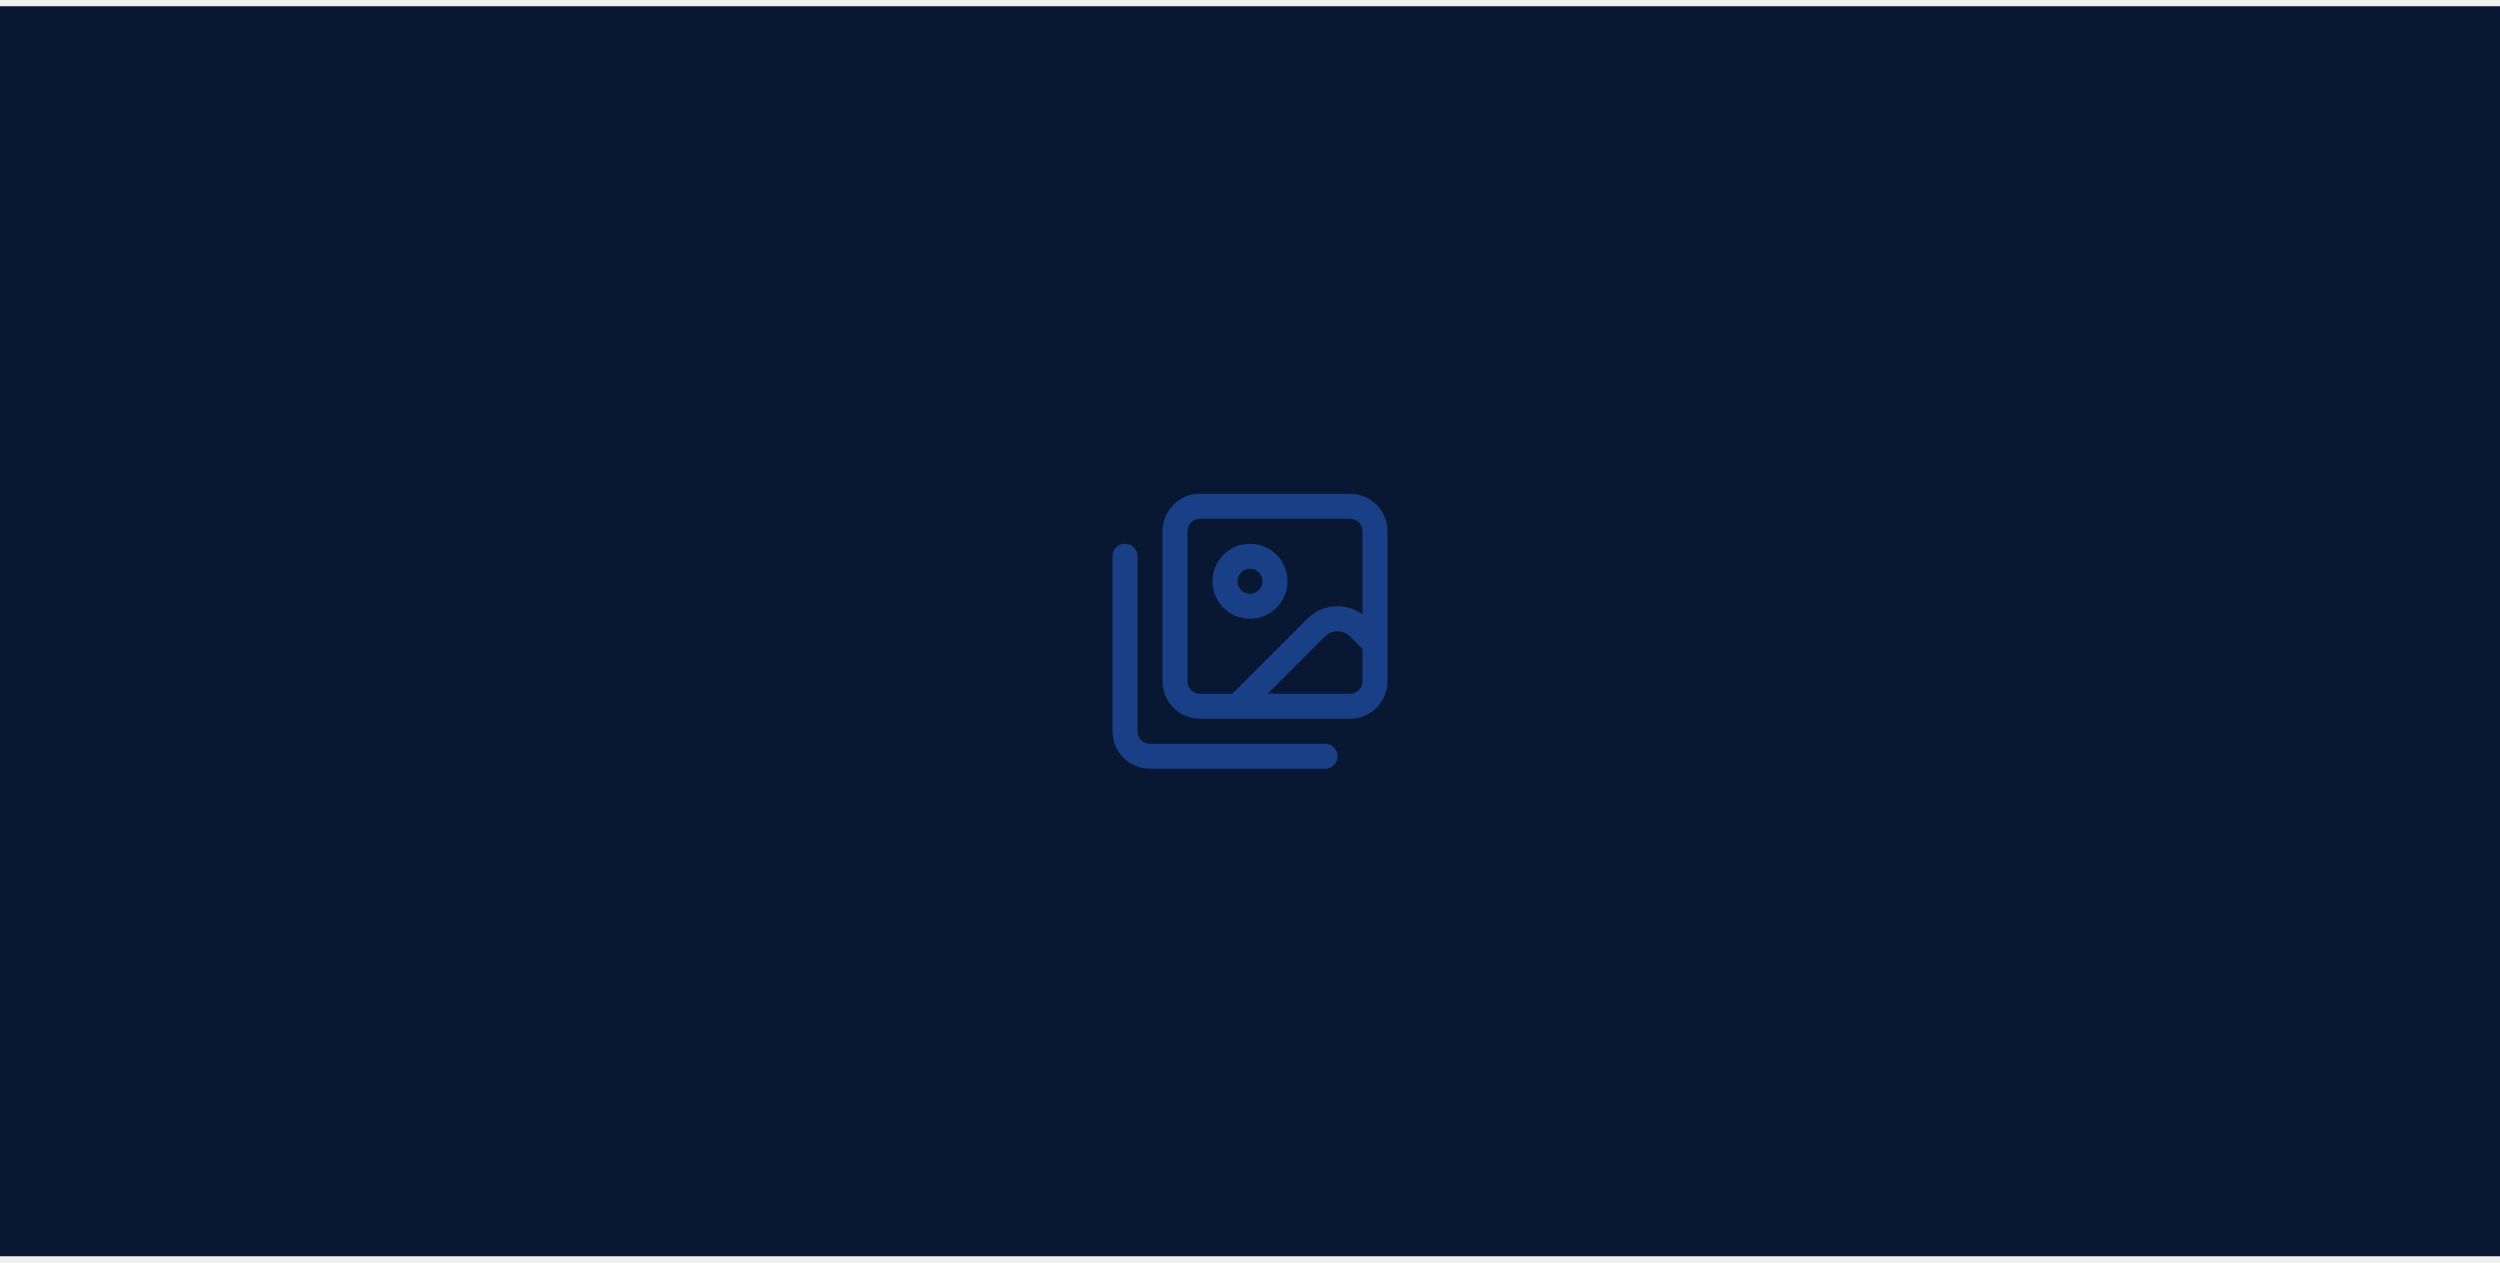
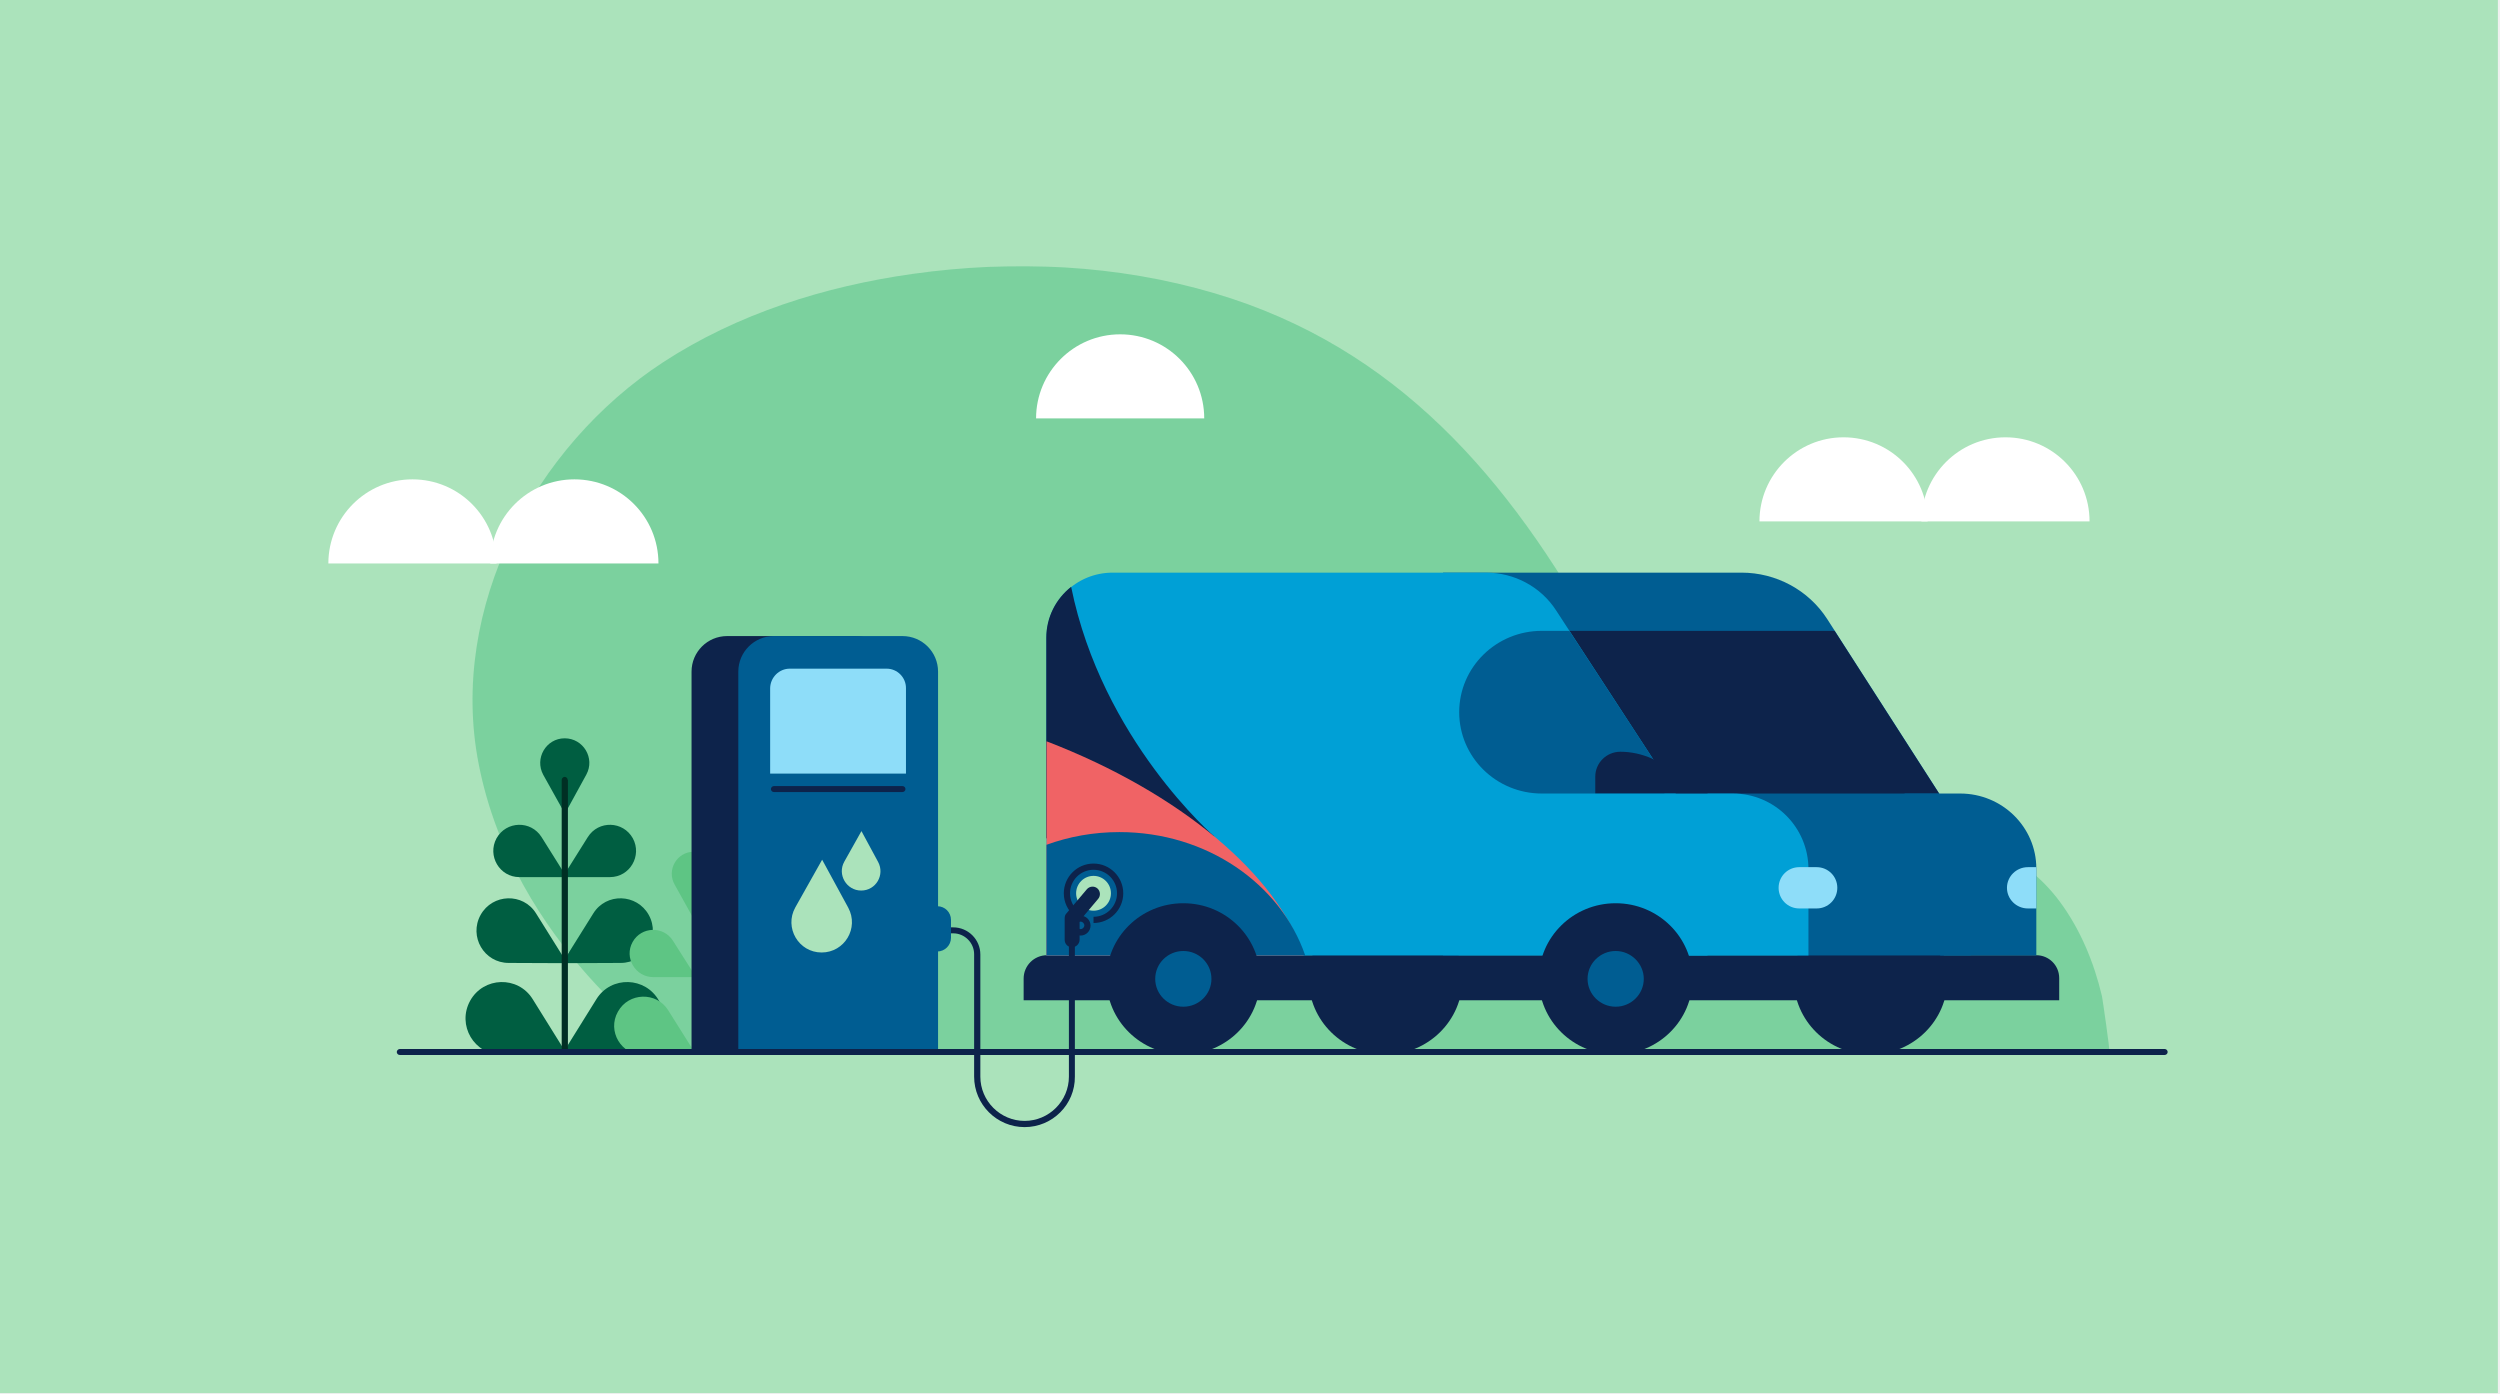
- <svg xmlns="http://www.w3.org/2000/svg" width="200" height="101" viewBox="0 0 200 101" fill="none">
-   <rect width="200" height="100" transform="translate(0 0.5)" fill="#081732" />
-   <path d="M106 60.5H92C91.47 60.5 90.961 60.289 90.586 59.914C90.211 59.539 90 59.03 90 58.5V44.5M110 51.5L108.704 50.204C108.252 49.752 107.639 49.498 107 49.498C106.361 49.498 105.748 49.752 105.296 50.204L99 56.5M102 46.5C102 47.605 101.105 48.5 100 48.5C98.895 48.5 98 47.605 98 46.5C98 45.395 98.895 44.5 100 44.5C101.105 44.5 102 45.395 102 46.5ZM96 40.5H108C109.105 40.5 110 41.395 110 42.5V54.5C110 55.605 109.105 56.5 108 56.5H96C94.895 56.5 94 55.605 94 54.5V42.5C94 41.395 94.895 40.5 96 40.5Z" stroke="#194086" stroke-width="2" stroke-linecap="round" stroke-linejoin="round" />
+ <svg xmlns="http://www.w3.org/2000/svg" width="1005" height="560" viewBox="0 0 1005 560" fill="none">
+   <g clip-path="url(#clip0_19663_14359)">
+     <path d="M1004.15 0H0V560H1004.15V0Z" fill="#ABE3BB" />
+     <g clip-path="url(#clip1_19663_14359)">
+       <path opacity="0.3" d="M847.9 422.5C848.3 422.5 845.2 401.5 845 400.5C841.8 386.9 836.3 373.6 828 362.4C800.7 325.8 748.8 330.3 709.8 313.7C682.4 302 657 283.5 642.6 257.4C606.8 192.6 561.6 139.6 488.3 117.9C449.1 106.3 407.4 104.4 366.9 110.1C331.5 115.1 296.5 126.1 266.6 145.6C215 179.3 180.2 244.4 192.4 307C206.6 380.2 269.6 422.5 269.6 422.5C269.6 422.5 847.2 422.5 847.9 422.5Z" fill="#0AA85C" />
+       <path d="M827.8 402.1H411.5V393.4C411.5 388.2 415.7 384 420.9 384H818.6C823.7 384 827.8 388.1 827.8 393.2V402.1Z" fill="#0D234B" />
+       <path d="M752 423.9C769.066 423.9 782.9 410.289 782.9 393.5C782.9 376.711 769.066 363.1 752 363.1C734.934 363.1 721.1 376.711 721.1 393.5C721.1 410.289 734.934 423.9 752 423.9Z" fill="#0D234B" />
+       <path d="M557 423.9C574.066 423.9 587.9 410.289 587.9 393.5C587.9 376.71 574.066 363.1 557 363.1C539.935 363.1 526.1 376.71 526.1 393.5C526.1 410.289 539.935 423.9 557 423.9Z" fill="#0D234B" />
+       <path d="M792.1 384.1H580.1V230.2H700.1C714 230.2 727 237.2 734.5 248.8L792.2 338.7V384.1H792.1Z" fill="#005D92" />
+       <path d="M737.5 253.6H596.7V319H779.5L737.5 253.6Z" fill="#0D234B" />
+       <path d="M625.5 245.3C619.4 235.9 608.8 230.2 597.4 230.2H447.3C432.6 230.2 420.7 241.9 420.7 256.4V384.1H686.4V338.7L625.5 245.3Z" fill="#00A0D6" />
+       <path d="M488.2 336.3C488.2 336.3 443 297.4 430.6 235.9C424.5 240.7 420.6 248.1 420.6 256.4V337L488.2 336.3Z" fill="#0D234B" />
+       <path d="M420.7 298V384.1H524.1C514 352.1 474.6 318.7 420.7 298Z" fill="#F06365" />
+       <path d="M524.7 384.1C514.8 355.3 485.1 334.5 450 334.5C439.6 334.5 429.8 336.3 420.7 339.6V384.1H524.7Z" fill="#005D92" />
+       <path d="M630.9 253.6H619.8C601.5 253.6 586.6 268.2 586.6 286.3C586.6 304.4 601.5 319 619.8 319H673.6L630.9 253.6Z" fill="#005D92" />
+       <path d="M475.7 423.9C492.766 423.9 506.6 410.289 506.6 393.5C506.6 376.711 492.766 363.1 475.7 363.1C458.634 363.1 444.8 376.711 444.8 393.5C444.8 410.289 458.634 423.9 475.7 423.9Z" fill="#0D234B" />
+       <path d="M475.7 404.7C481.941 404.7 487 399.686 487 393.5C487 387.314 481.941 382.3 475.7 382.3C469.459 382.3 464.4 387.314 464.4 393.5C464.4 399.686 469.459 404.7 475.7 404.7Z" fill="#005D92" />
+       <path d="M726.9 384.1H669.1V319H696.6C713.4 319 727 332.6 727 349.4V384.1H726.9Z" fill="#00A0D6" />
+       <path d="M649.5 423.9C666.566 423.9 680.4 410.289 680.4 393.5C680.4 376.71 666.566 363.1 649.5 363.1C632.434 363.1 618.6 376.71 618.6 393.5C618.6 410.289 632.434 423.9 649.5 423.9Z" fill="#0D234B" />
+       <path d="M660.8 393.5C660.8 399.7 655.7 404.7 649.5 404.7C643.3 404.7 638.2 399.7 638.2 393.5C638.2 387.3 643.3 382.3 649.5 382.3C655.7 382.3 660.8 387.4 660.8 393.5Z" fill="#005D92" />
+       <path d="M818.6 384.1H780L765.6 319H788C804.9 319 818.6 332.5 818.6 349.1V384.1Z" fill="#005D92" />
+       <path d="M686.5 319L683.1 313.7L664.2 305C660.2 303.2 655.8 302.2 651.4 302.2C645.8 302.2 641.3 306.7 641.3 312.2V318.9H686.5V319Z" fill="#0D234B" />
+       <path d="M730.3 365.2H723.3C718.7 365.2 715 361.5 715 356.9C715 352.3 718.7 348.6 723.3 348.6H730.3C734.9 348.6 738.6 352.3 738.6 356.9C738.6 361.5 734.9 365.2 730.3 365.2Z" fill="#8EDDF9" />
+       <path d="M818.6 365.2H815.2C810.6 365.2 806.8 361.5 806.8 356.9C806.8 352.3 810.6 348.6 815.2 348.6H818.6V365.2Z" fill="#8EDDF9" />
+       <path d="M197.1 226.5C197.1 207.9 212.2 192.7 230.9 192.7C249.6 192.7 264.7 207.8 264.7 226.5H197.1Z" fill="white" />
+       <path d="M132 226.5C132 207.9 147.1 192.7 165.8 192.7C184.5 192.7 199.6 207.8 199.6 226.5H132Z" fill="white" />
+       <path d="M772.4 209.6C772.4 191 787.5 175.8 806.2 175.8C824.9 175.8 840 190.9 840 209.6H772.4Z" fill="white" />
+       <path d="M707.3 209.6C707.3 191 722.4 175.8 741.1 175.8C759.8 175.8 774.9 190.9 774.9 209.6H707.3Z" fill="white" />
+       <path d="M416.5 168.2C416.5 149.6 431.6 134.4 450.3 134.4C469 134.4 484.1 149.5 484.1 168.2H416.5Z" fill="white" />
+       <path d="M227.8 352.6H208.8C200.8 352.6 195.8 344 199.6 337C203.5 330 213.4 329.7 217.7 336.5L227.8 352.6Z" fill="#005E41" />
+       <path d="M226.2 352.6H245.2C253.2 352.6 258.2 344 254.4 337C250.5 330 240.6 329.7 236.3 336.5L226.2 352.6Z" fill="#005E41" />
+       <path d="M227.1 327.1L235.7 311.4C239.3 304.8 234.5 296.8 227 296.8C219.5 296.8 214.8 304.9 218.4 311.5L227.1 327.1Z" fill="#005E41" />
+       <path d="M228 387.2L204.5 387.1C194.6 387.1 188.4 376.5 193.2 367.8C198 359.2 210.3 358.8 215.5 367.2L228 387.2Z" fill="#005E41" />
+       <path d="M226 387.2L249.5 387.1C259.4 387.1 265.6 376.5 260.8 367.8C256 359.2 243.7 358.8 238.5 367.2L226 387.2Z" fill="#005E41" />
+       <path d="M228.1 424.1L201.7 424C190.6 424 183.6 412.1 189 402.3C194.4 392.6 208.2 392.2 214.1 401.6L228.1 424.1Z" fill="#005E41" />
+       <path d="M225.8 424.1L252.2 424C263.3 424 270.3 412.1 264.9 402.3C259.5 392.6 245.7 392.2 239.8 401.6L225.8 424.1Z" fill="#005E41" />
+       <path d="M279.8 392.8H262.6C255.4 392.8 250.8 385 254.3 378.7C257.8 372.4 266.8 372.1 270.6 378.3L279.8 392.8Z" fill="#5EC584" />
+       <path d="M278.3 392.8H295.5C302.7 392.8 307.3 385 303.8 378.7C300.3 372.4 291.3 372.1 287.5 378.3L278.3 392.8Z" fill="#5EC584" />
+       <path d="M279.1 369.8L286.8 355.6C290 349.6 285.7 342.4 278.9 342.4C272.1 342.4 267.9 349.7 271.2 355.6L279.1 369.8Z" fill="#5EC584" />
+       <path d="M279.9 424.1H258.6C249.7 424.1 244 414.5 248.4 406.7C252.7 398.9 263.9 398.6 268.6 406.1L279.9 424.1Z" fill="#5EC584" />
+       <path d="M278.1 424.1H299.4C308.3 424.1 314 414.5 309.6 406.7C305.3 398.9 294.1 398.6 289.4 406.1L278.1 424.1Z" fill="#5EC584" />
+       <path d="M279 356.1V422.7" stroke="#002F24" stroke-width="1.5" stroke-linecap="round" stroke-linejoin="round" />
+       <path d="M228.2 313.5C228.2 312.8 227.6 312.3 227 312.3C226.4 312.3 225.8 312.9 225.8 313.5V381.2V423.8H228.3V313.5H228.2Z" fill="#002F24" />
+       <path d="M358.4 424H278V270C278 262.1 284.4 255.7 292.3 255.7H344C351.9 255.7 358.3 262.1 358.3 270V424H358.4Z" fill="#0D234B" />
+       <path d="M377.2 424H296.8V270C296.8 262.1 303.2 255.7 311.1 255.7H362.8C370.7 255.7 377.1 262.1 377.1 270V424H377.2Z" fill="#005D92" />
+       <path d="M317.5 268.8H356.4C360.7 268.8 364.2 272.3 364.2 276.6V311H309.6V276.6C309.7 272.3 313.2 268.8 317.5 268.8Z" fill="#8EDDF9" />
+       <path d="M362.8 318.4H311.1C310.4 318.4 309.9 317.8 309.9 317.2C309.9 316.6 310.5 316 311.1 316H362.8C363.5 316 364 316.6 364 317.2C364 317.8 363.5 318.4 362.8 318.4Z" fill="#0D234B" />
+       <path d="M870.2 424.1H160.7C160 424.1 159.5 423.5 159.5 422.9C159.5 422.3 160.1 421.7 160.7 421.7H870.2C870.9 421.7 871.4 422.3 871.4 422.9C871.4 423.5 870.9 424.1 870.2 424.1Z" fill="#0D234B" />
+       <path d="M432.6 367.2C430.3 365.2 428.9 362.3 428.9 359.1C428.9 353.2 433.7 348.4 439.6 348.4C445.5 348.4 450.3 353.2 450.3 359.1C450.3 365 445.5 369.8 439.6 369.8" stroke="#0D234B" stroke-width="2.5" stroke-miterlimit="10" />
+       <path d="M439.6 366.1C443.466 366.1 446.6 362.966 446.6 359.1C446.6 355.234 443.466 352.1 439.6 352.1C435.734 352.1 432.6 355.234 432.6 359.1C432.6 362.966 435.734 366.1 439.6 366.1Z" fill="#ABE3BB" />
+       <path d="M431 380.8C429.3 380.8 428 379.5 428 377.8V369.1C428 368.4 428.2 367.7 428.7 367.2L436.9 357.5C438 356.2 439.9 356.1 441.1 357.1C442.4 358.2 442.5 360.1 441.5 361.3L434 370.2V377.8C434 379.4 432.6 380.8 431 380.8Z" fill="#0D234B" />
+       <path d="M434.4 376.1C432.2 376.1 430.4 374.3 430.4 372.1C430.4 369.9 432.2 368.1 434.4 368.1C436.6 368.1 438.4 369.9 438.4 372.1C438.4 374.3 436.6 376.1 434.4 376.1ZM434.4 370.5C433.6 370.5 432.9 371.2 432.9 372C432.9 372.8 433.6 373.5 434.4 373.5C435.2 373.5 435.9 372.8 435.9 372C435.9 371.2 435.2 370.5 434.4 370.5Z" fill="#0D234B" />
+       <path d="M411.9 453.1C400.7 453.1 391.6 444 391.6 432.8V383.6C391.6 379 387.8 375.2 383.2 375.2H378.9C378.2 375.2 377.7 374.6 377.7 374C377.7 373.4 378.3 372.8 378.9 372.8H383.2C389.2 372.8 394.1 377.7 394.1 383.7V432.8C394.1 442.6 402.1 450.6 411.9 450.6C421.7 450.6 429.7 442.6 429.7 432.8V374C429.7 373.3 430.3 372.8 430.9 372.8C431.5 372.8 432.1 373.4 432.1 374V432.8C432.2 444 423.1 453.1 411.9 453.1Z" fill="#0D234B" />
+       <path d="M330.3 382.9C321 382.9 315.2 372.9 319.7 364.8L330.5 345.6L341 364.9C345.4 373.1 339.5 382.9 330.3 382.9Z" fill="#ABE3BB" />
+       <path d="M346.2 358C340.3 358 336.5 351.6 339.4 346.4L346.3 334.1L353 346.5C355.8 351.7 352.1 358 346.2 358Z" fill="#ABE3BB" />
+       <path d="M376.8 382.5H370.8V364.3H376.8C379.9 364.3 382.3 366.8 382.3 369.8V377C382.3 380 379.8 382.5 376.8 382.5Z" fill="#005D92" />
+     </g>
+   </g>
+   <defs>
+     <clipPath id="clip0_19663_14359">
+       <rect width="1004.15" height="560" fill="white" />
+     </clipPath>
+     <clipPath id="clip1_19663_14359">
+       <rect width="739.4" height="346.1" fill="white" transform="translate(132 107)" />
+     </clipPath>
+   </defs>
</svg>
